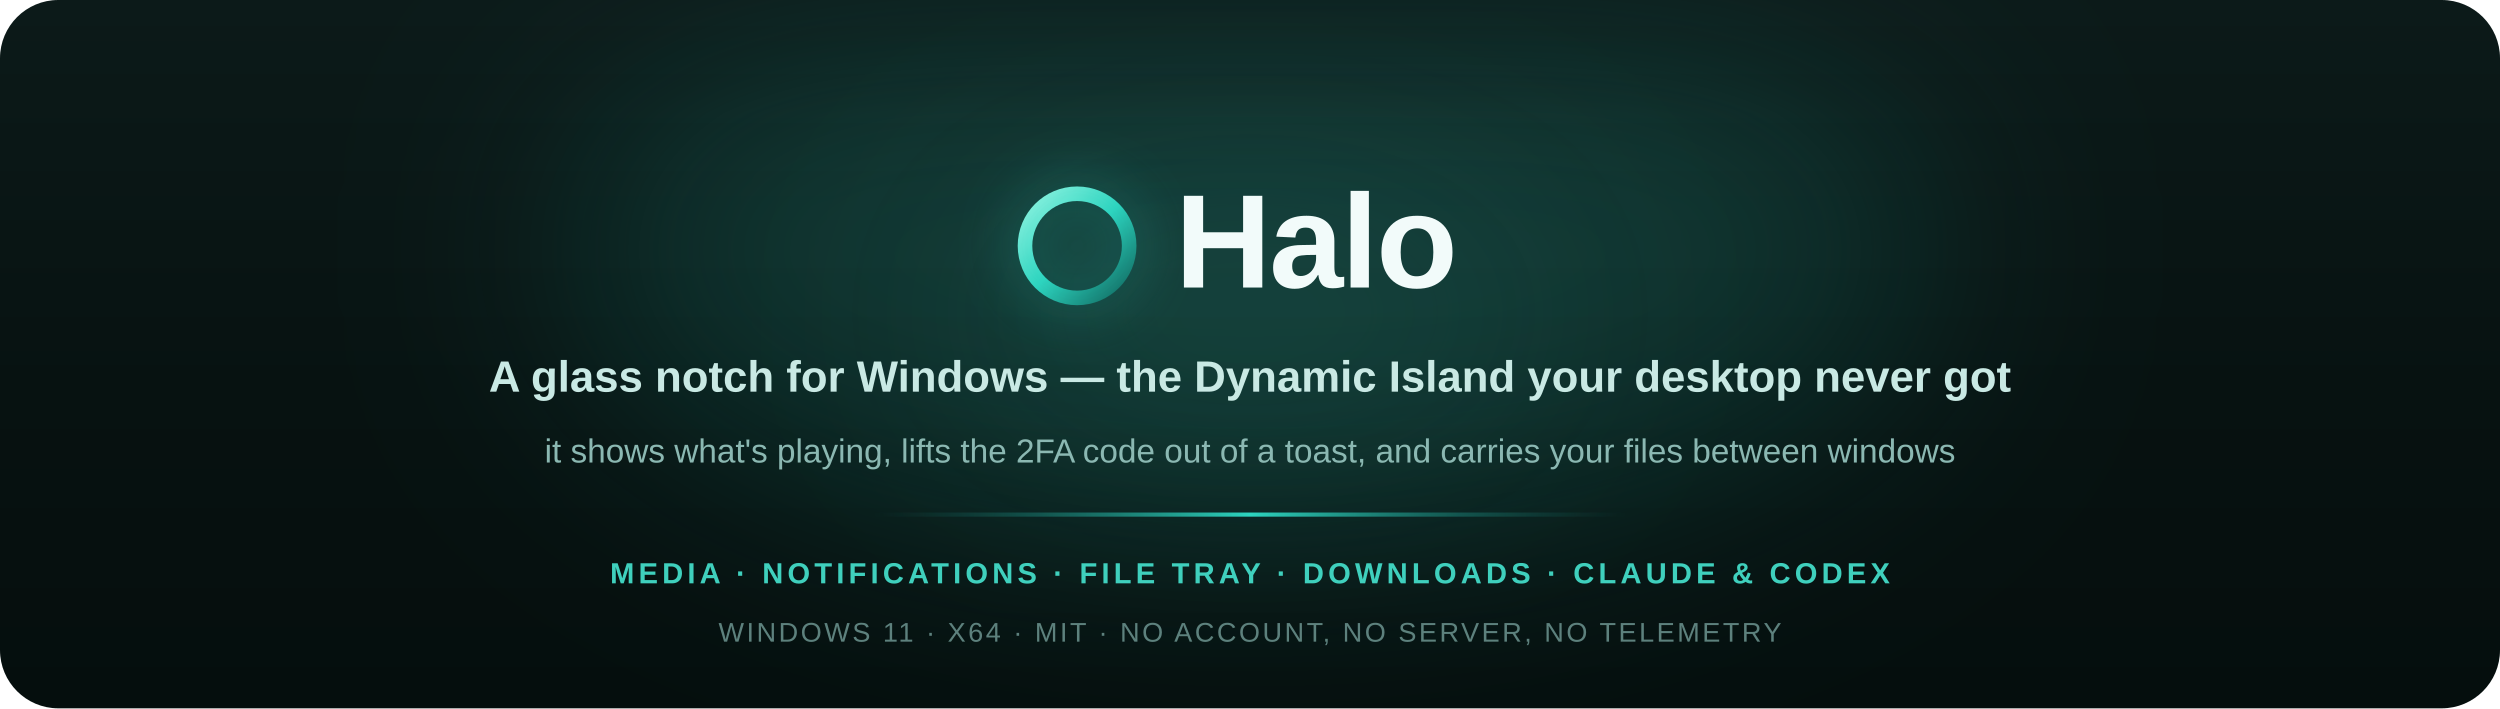
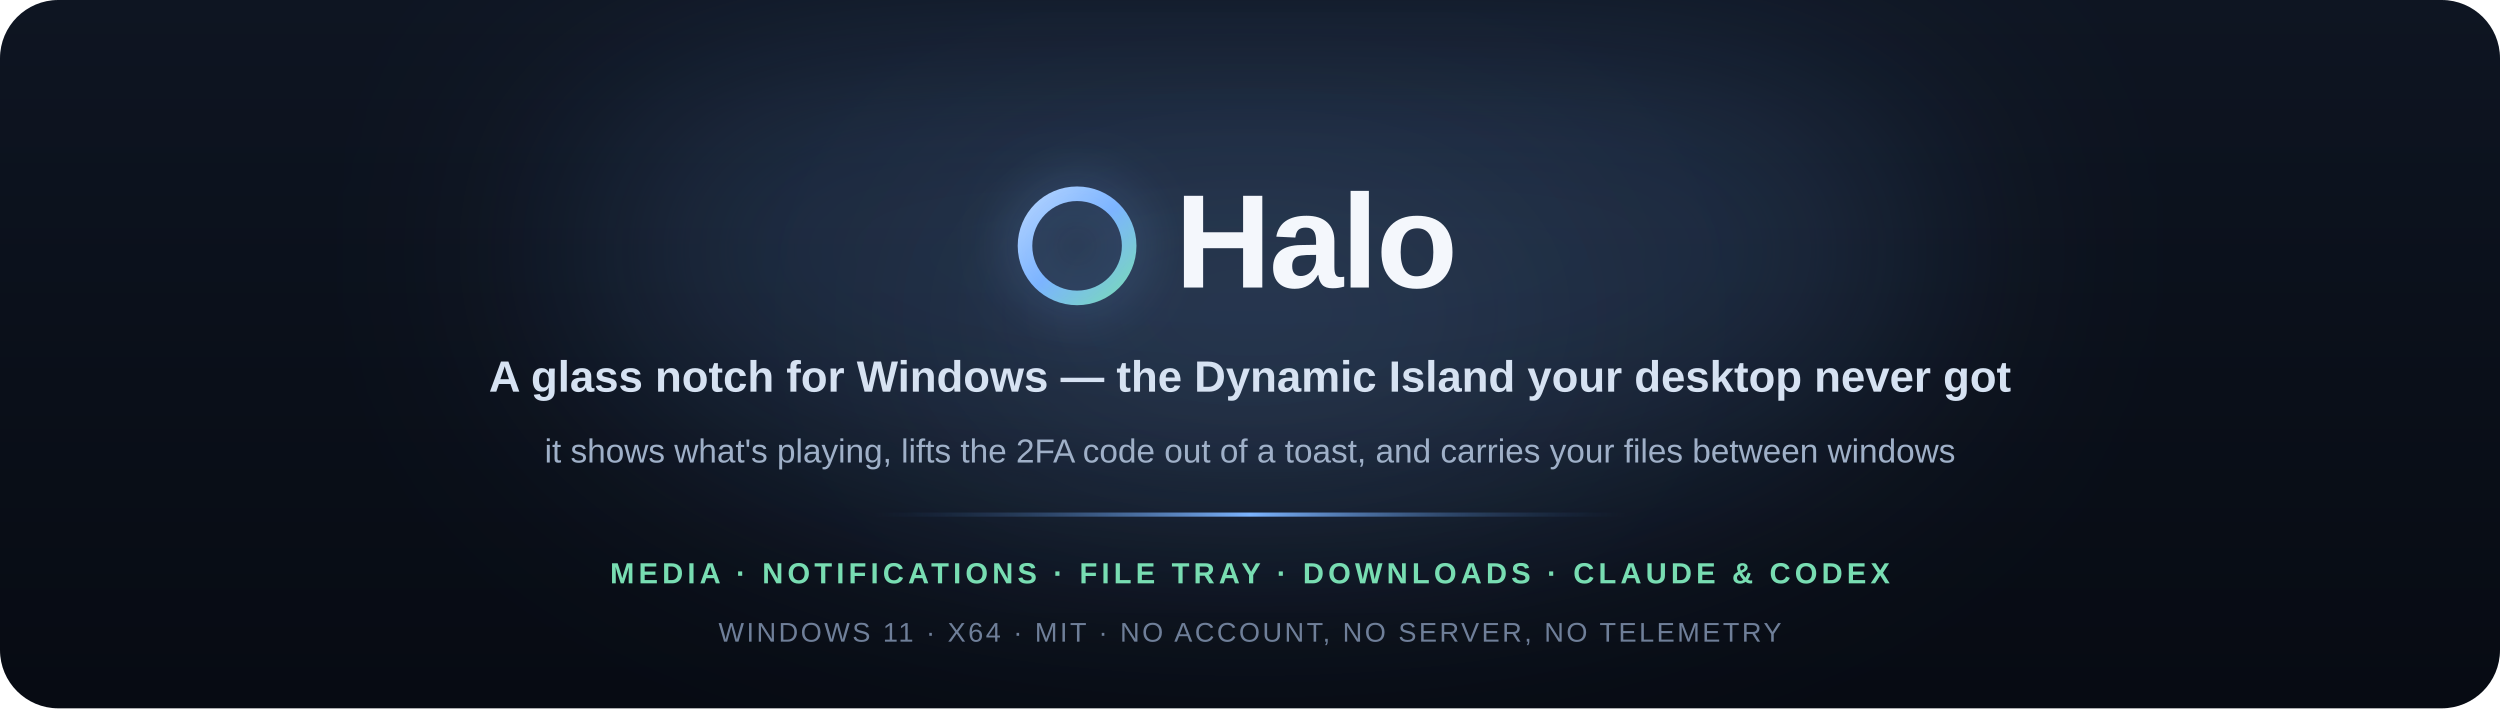
<svg xmlns="http://www.w3.org/2000/svg" width="1200" height="340" viewBox="0 0 1200 340" font-family="'Segoe UI', system-ui, -apple-system, 'Helvetica Neue', Arial, sans-serif">
  <defs>
    <linearGradient id="bg" x1="0" y1="0" x2="0" y2="1">
-       <stop offset="0" stop-color="#0c1a19" />
-       <stop offset="0.55" stop-color="#071211" />
-       <stop offset="1" stop-color="#050e0d" />
+       <stop offset="0" stop-color="#0e1522" />
+       <stop offset="0.55" stop-color="#0a0f19" />
+       <stop offset="1" stop-color="#070b13" />
    </linearGradient>
    <linearGradient id="ring" x1="0" y1="0" x2="1" y2="1">
-       <stop offset="0" stop-color="#99f6e4" />
-       <stop offset="0.5" stop-color="#2dd4bf" />
-       <stop offset="1" stop-color="#0d5d55" />
+       <stop offset="0" stop-color="#b8d6ff" />
+       <stop offset="0.5" stop-color="#7cb4ff" />
+       <stop offset="1" stop-color="#78ddb2" />
    </linearGradient>
    <linearGradient id="rule" x1="0" y1="0" x2="1" y2="0">
-       <stop offset="0" stop-color="#115e59" stop-opacity="0" />
-       <stop offset="0.5" stop-color="#2dd4bf" />
-       <stop offset="1" stop-color="#115e59" stop-opacity="0" />
+       <stop offset="0" stop-color="#1f3b63" stop-opacity="0" />
+       <stop offset="0.5" stop-color="#7cb4ff" />
+       <stop offset="1" stop-color="#1f3b63" stop-opacity="0" />
    </linearGradient>
    <filter id="wide" x="-70%" y="-70%" width="240%" height="240%">
      <feGaussianBlur stdDeviation="58" />
    </filter>
    <filter id="near" x="-80%" y="-80%" width="260%" height="260%">
      <feGaussianBlur stdDeviation="13" />
    </filter>
    <clipPath id="card">
      <rect width="1200" height="340" rx="28" />
    </clipPath>
  </defs>
  <g clip-path="url(#card)">
    <rect width="1200" height="340" fill="url(#bg)" />
-     <ellipse cx="600" cy="120" rx="330" ry="140" fill="#2dd4bf" opacity=".17" filter="url(#wide)" />
-     <ellipse cx="600" cy="150" rx="150" ry="60" fill="#5eead4" opacity=".10" filter="url(#wide)" />
+     <ellipse cx="600" cy="120" rx="330" ry="140" fill="#7cb4ff" opacity=".17" filter="url(#wide)" />
+     <ellipse cx="600" cy="150" rx="150" ry="60" fill="#9cc7ff" opacity=".10" filter="url(#wide)" />
    <circle cx="517" cy="118" r="25" fill="none" stroke="url(#ring)" stroke-width="7" />
-     <circle cx="517" cy="118" r="25" fill="none" stroke="#2dd4bf" stroke-width="11" opacity=".30" filter="url(#near)" />
-     <text x="564" y="138" fill="#f2fbfa" font-size="64" font-weight="800" letter-spacing="-1">Halo</text>
-     <text x="600" y="188" fill="#c9e9e4" font-size="21" font-weight="600" text-anchor="middle">A glass notch for Windows — the Dynamic Island your desktop never got</text>
-     <text x="600" y="222" fill="#8bb8b2" font-size="16" text-anchor="middle">it shows what's playing, lifts the 2FA code out of a toast, and carries your files between windows</text>
+     <circle cx="517" cy="118" r="25" fill="none" stroke="#7cb4ff" stroke-width="11" opacity=".30" filter="url(#near)" />
+     <text x="564" y="138" fill="#f4f7fc" font-size="64" font-weight="800" letter-spacing="-1">Halo</text>
+     <text x="600" y="188" fill="#d6e2f2" font-size="21" font-weight="600" text-anchor="middle">A glass notch for Windows — the Dynamic Island your desktop never got</text>
+     <text x="600" y="222" fill="#9fb0c8" font-size="16" text-anchor="middle">it shows what's playing, lifts the 2FA code out of a toast, and carries your files between windows</text>
    <rect x="420" y="246" width="360" height="2" rx="1" fill="url(#rule)" />
-     <text x="600" y="280" fill="#3fd0bd" font-size="14" font-weight="700" letter-spacing="2" text-anchor="middle">MEDIA · NOTIFICATIONS · FILE TRAY · DOWNLOADS · CLAUDE &amp; CODEX</text>
-     <text x="600" y="308" fill="#5d817d" font-size="13" letter-spacing="1.2" text-anchor="middle">WINDOWS 11 · X64 · MIT · NO ACCOUNT, NO SERVER, NO TELEMETRY</text>
+     <text x="600" y="280" fill="#78ddb2" font-size="14" font-weight="700" letter-spacing="2" text-anchor="middle">MEDIA · NOTIFICATIONS · FILE TRAY · DOWNLOADS · CLAUDE &amp; CODEX</text>
+     <text x="600" y="308" fill="#6f7f99" font-size="13" letter-spacing="1.2" text-anchor="middle">WINDOWS 11 · X64 · MIT · NO ACCOUNT, NO SERVER, NO TELEMETRY</text>
  </g>
</svg>
